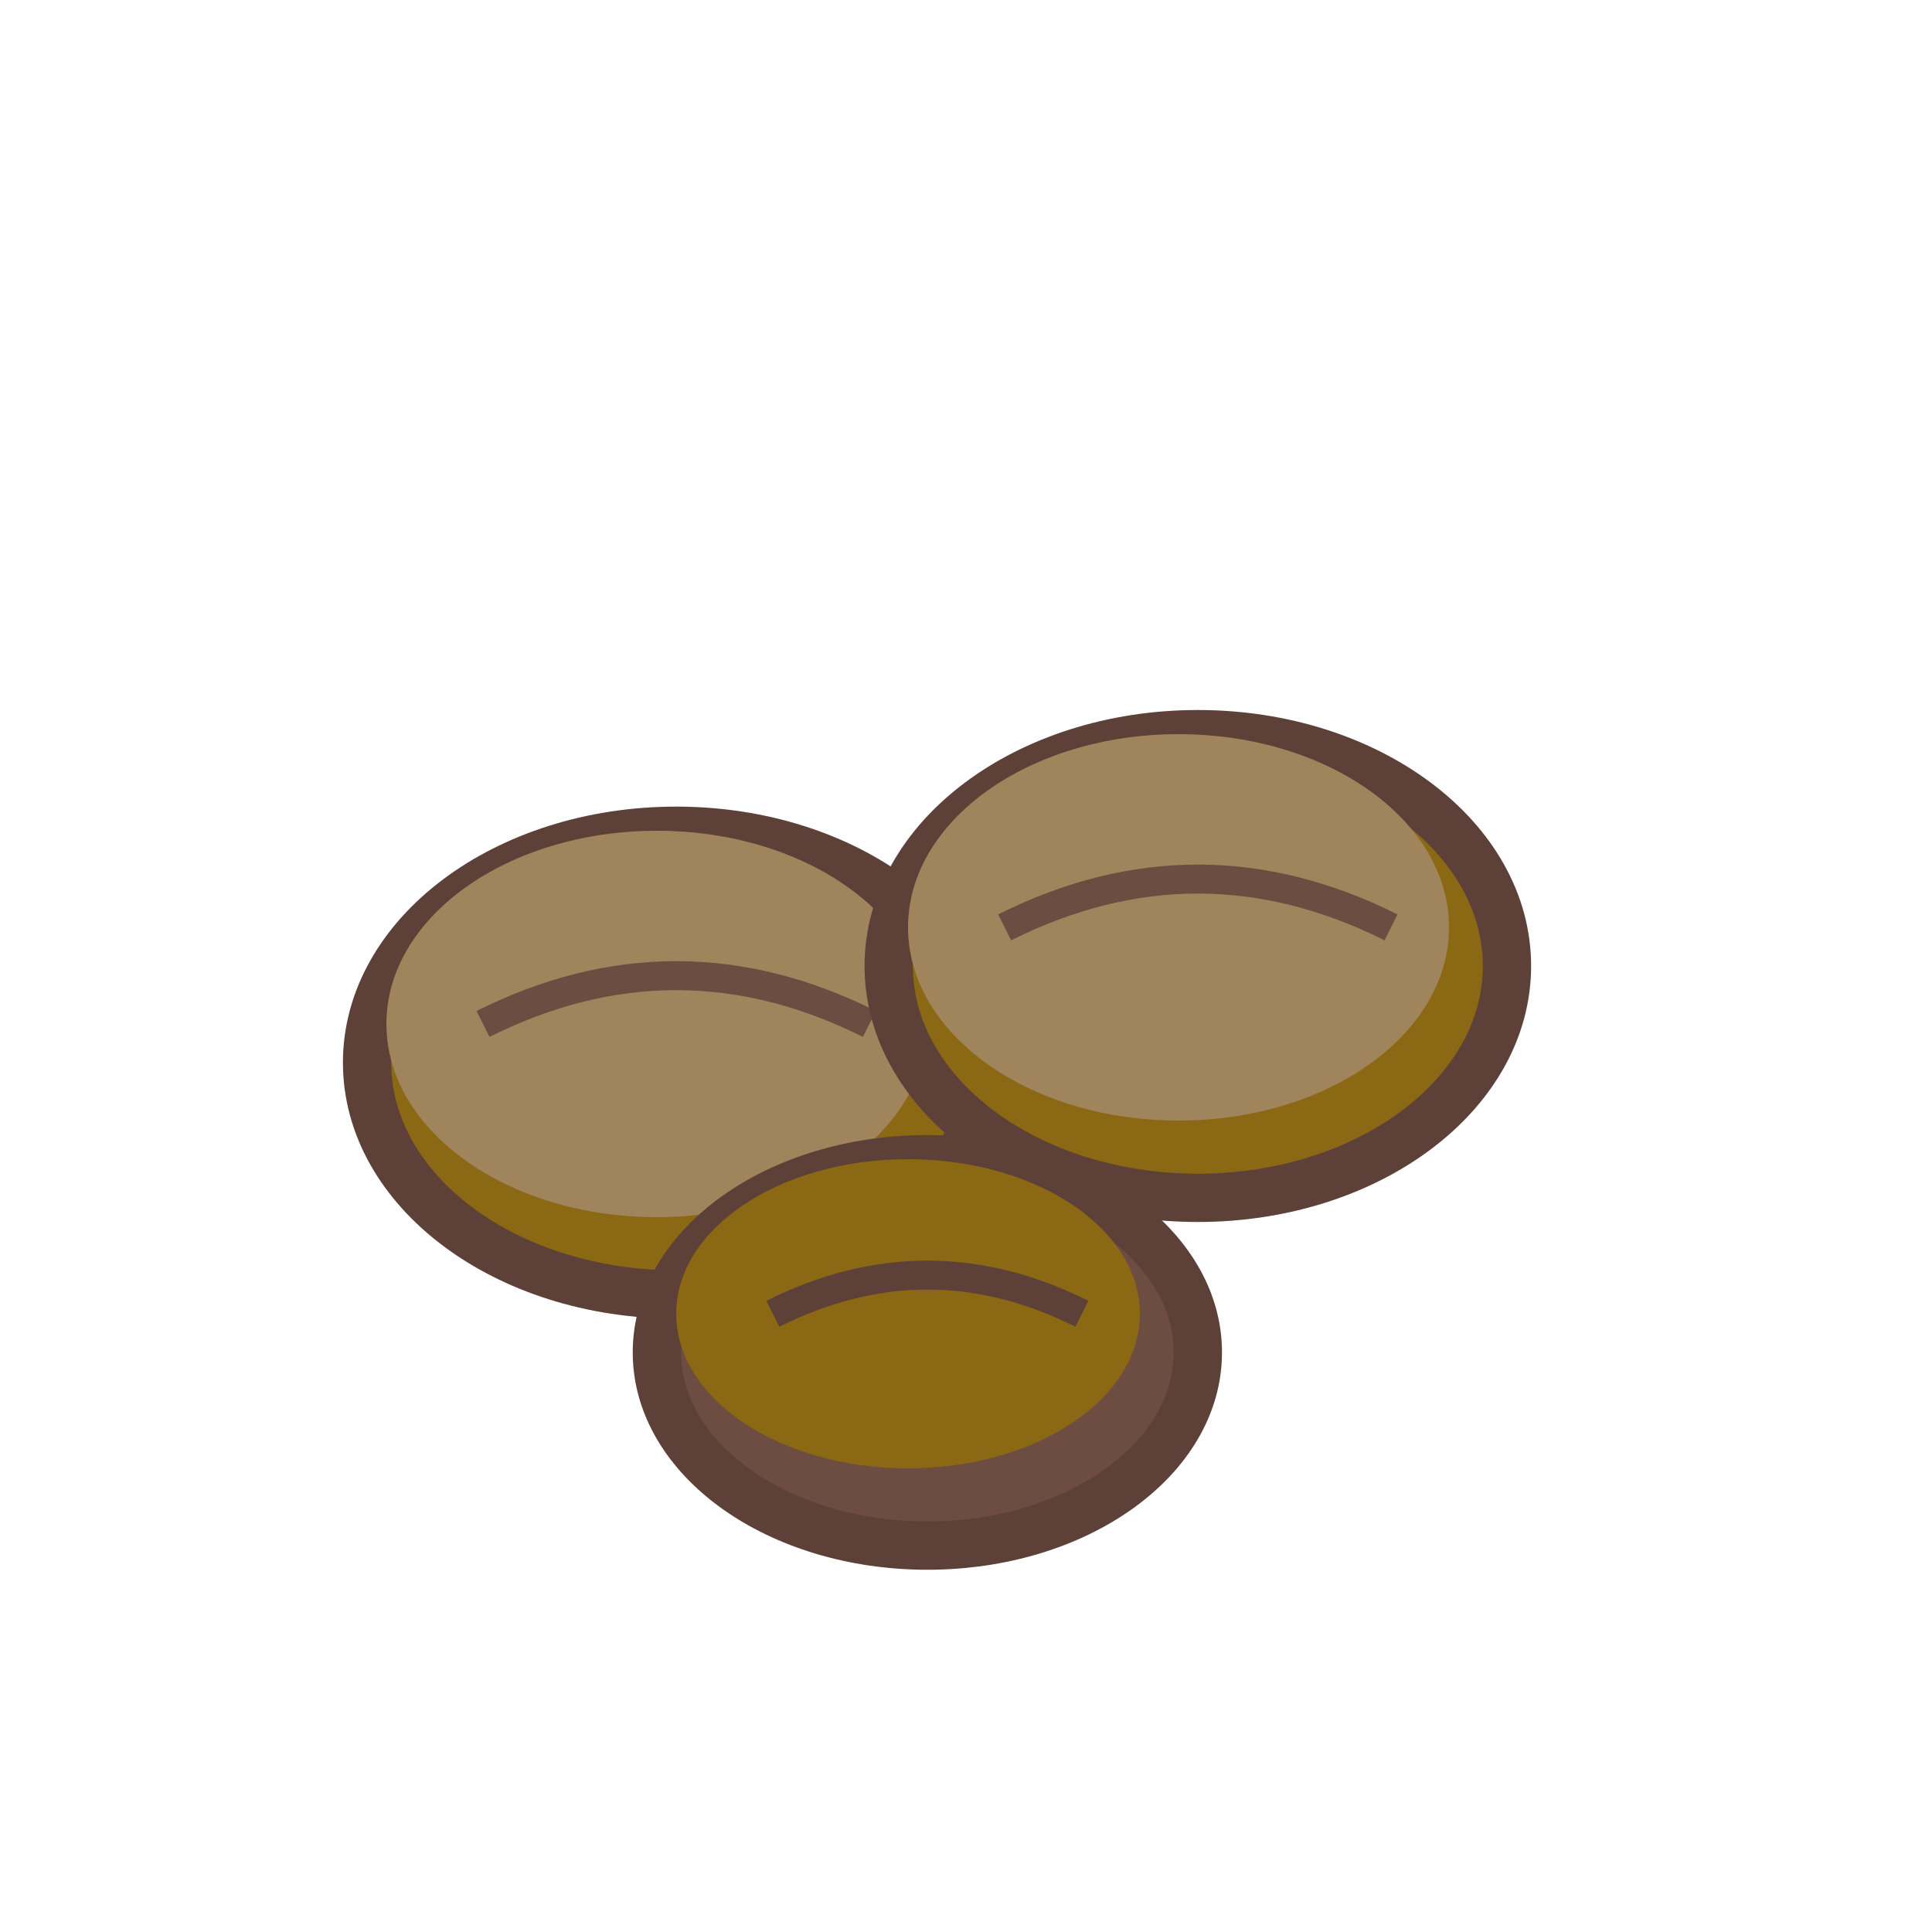
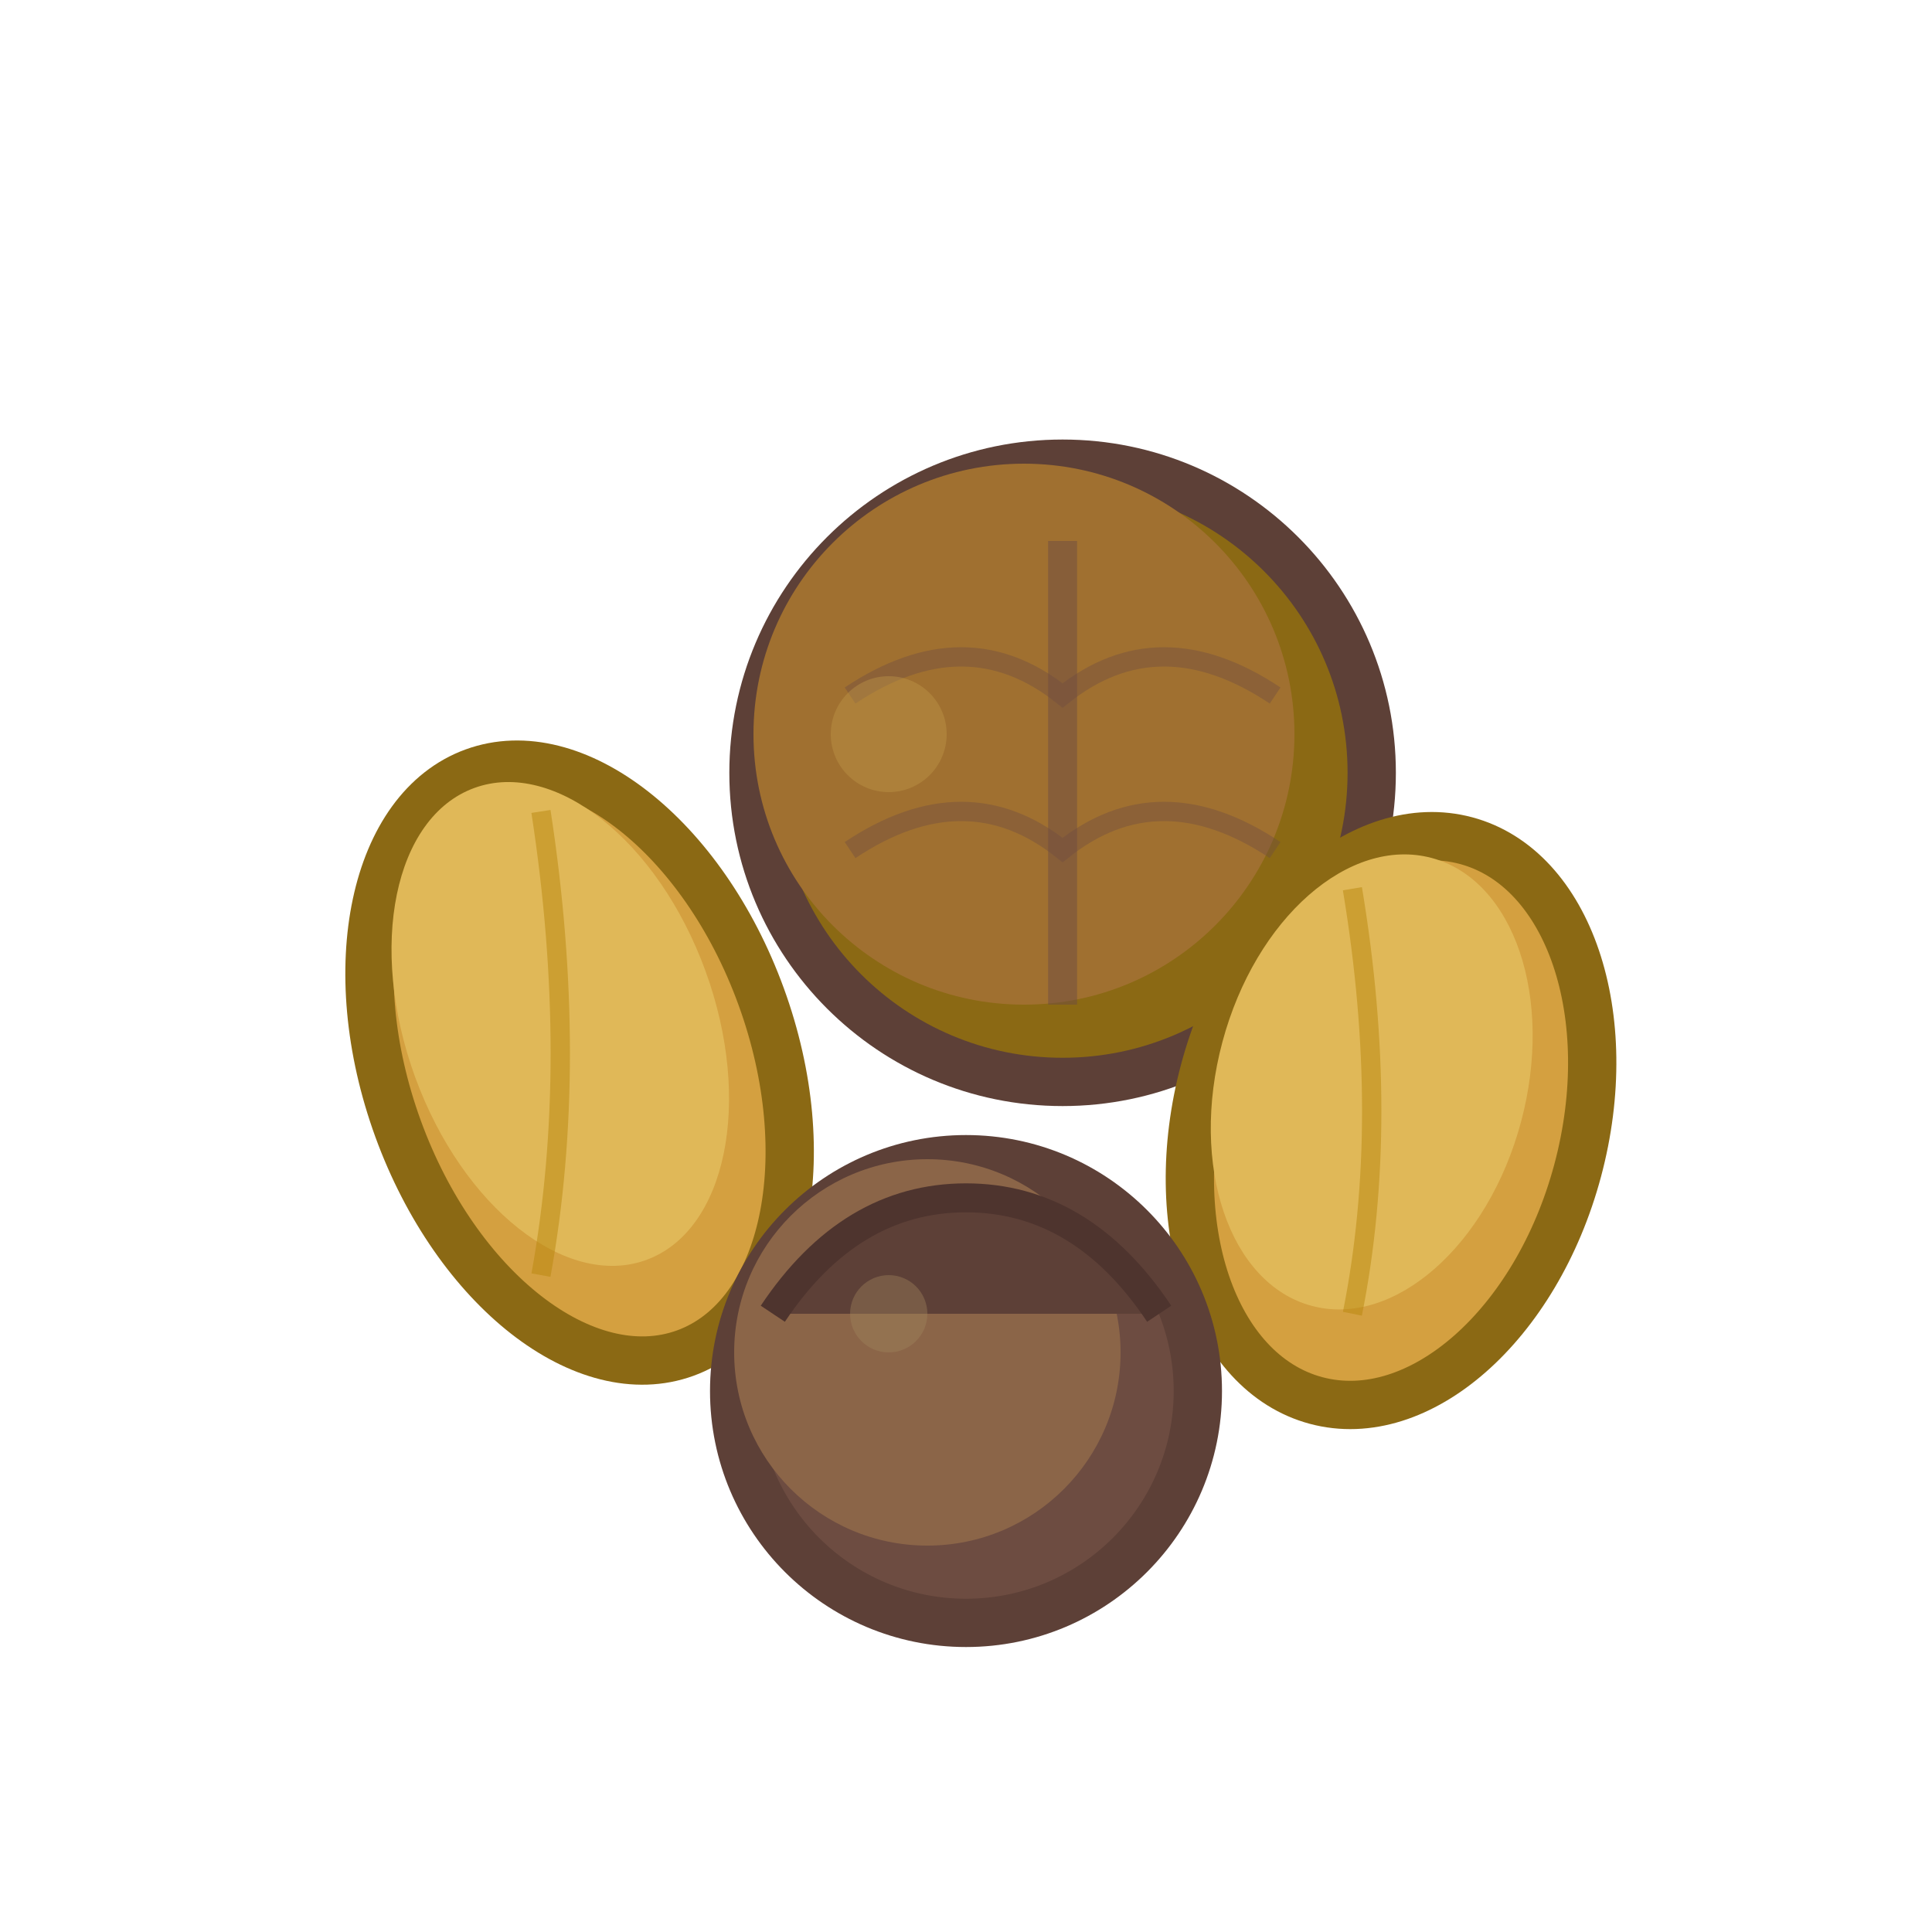
<svg xmlns="http://www.w3.org/2000/svg" viewBox="0 0 100 100">
-   <ellipse cx="35" cy="55" rx="16" ry="12" fill="#8B6914" stroke="#5D4037" stroke-width="2.5" />
-   <ellipse cx="34" cy="53" rx="14" ry="10" fill="#A0845C" />
-   <path d="M25 53 Q35 48 45 53" fill="none" stroke="#6D4C41" stroke-width="1.5" />
-   <ellipse cx="62" cy="50" rx="16" ry="12" fill="#8B6914" stroke="#5D4037" stroke-width="2.5" />
-   <ellipse cx="61" cy="48" rx="14" ry="10" fill="#A0845C" />
-   <path d="M52 48 Q62 43 72 48" fill="none" stroke="#6D4C41" stroke-width="1.5" />
-   <ellipse cx="48" cy="70" rx="14" ry="10" fill="#6D4C41" stroke="#5D4037" stroke-width="2.5" />
-   <ellipse cx="47" cy="68" rx="12" ry="8" fill="#8B6914" />
-   <path d="M40 68 Q48 64 56 68" fill="none" stroke="#5D4037" stroke-width="1.5" />
+   <circle cx="55" cy="40" r="16" fill="#8B6914" stroke="#5D4037" stroke-width="2.5" />
+   <circle cx="53" cy="38" r="14" fill="#A07030" />
+   <path d="M55 28 L55 52" fill="none" stroke="#6D4C41" stroke-width="1.5" opacity="0.5" />
+   <path d="M44 36 Q50 32 55 36 Q60 32 66 36" fill="none" stroke="#6D4C41" stroke-width="1" opacity="0.4" />
+   <path d="M44 44 Q50 40 55 44 Q60 40 66 44" fill="none" stroke="#6D4C41" stroke-width="1" opacity="0.4" />
+   <ellipse cx="30" cy="55" rx="10" ry="16" fill="#D4A040" stroke="#8B6914" stroke-width="2.5" transform="rotate(-20,30,55)" />
+   <ellipse cx="29" cy="53" rx="8" ry="13" fill="#E0B858" transform="rotate(-20,29,53)" />
+   <path d="M28 42 Q30 55 28 66" fill="none" stroke="#B8860B" stroke-width="1" opacity="0.5" />
+   <ellipse cx="72" cy="58" rx="10" ry="15" fill="#D4A040" stroke="#8B6914" stroke-width="2.5" transform="rotate(15,72,58)" />
+   <ellipse cx="71" cy="56" rx="8" ry="12" fill="#E0B858" transform="rotate(15,71,56)" />
+   <path d="M70 46 Q72 58 70 68" fill="none" stroke="#B8860B" stroke-width="1" opacity="0.5" />
+   <circle cx="50" cy="72" r="12" fill="#6D4C41" stroke="#5D4037" stroke-width="2.5" />
+   <circle cx="48" cy="70" r="10" fill="#8B6548" />
+   <path d="M40 68 Q44 62 50 62 Q56 62 60 68" fill="#5D4037" stroke="#4E342E" stroke-width="1.5" />
+   <circle cx="46" cy="38" r="3" fill="#C09848" opacity="0.4" />
+   <circle cx="46" cy="68" r="2" fill="#A0845C" opacity="0.4" />
</svg>
